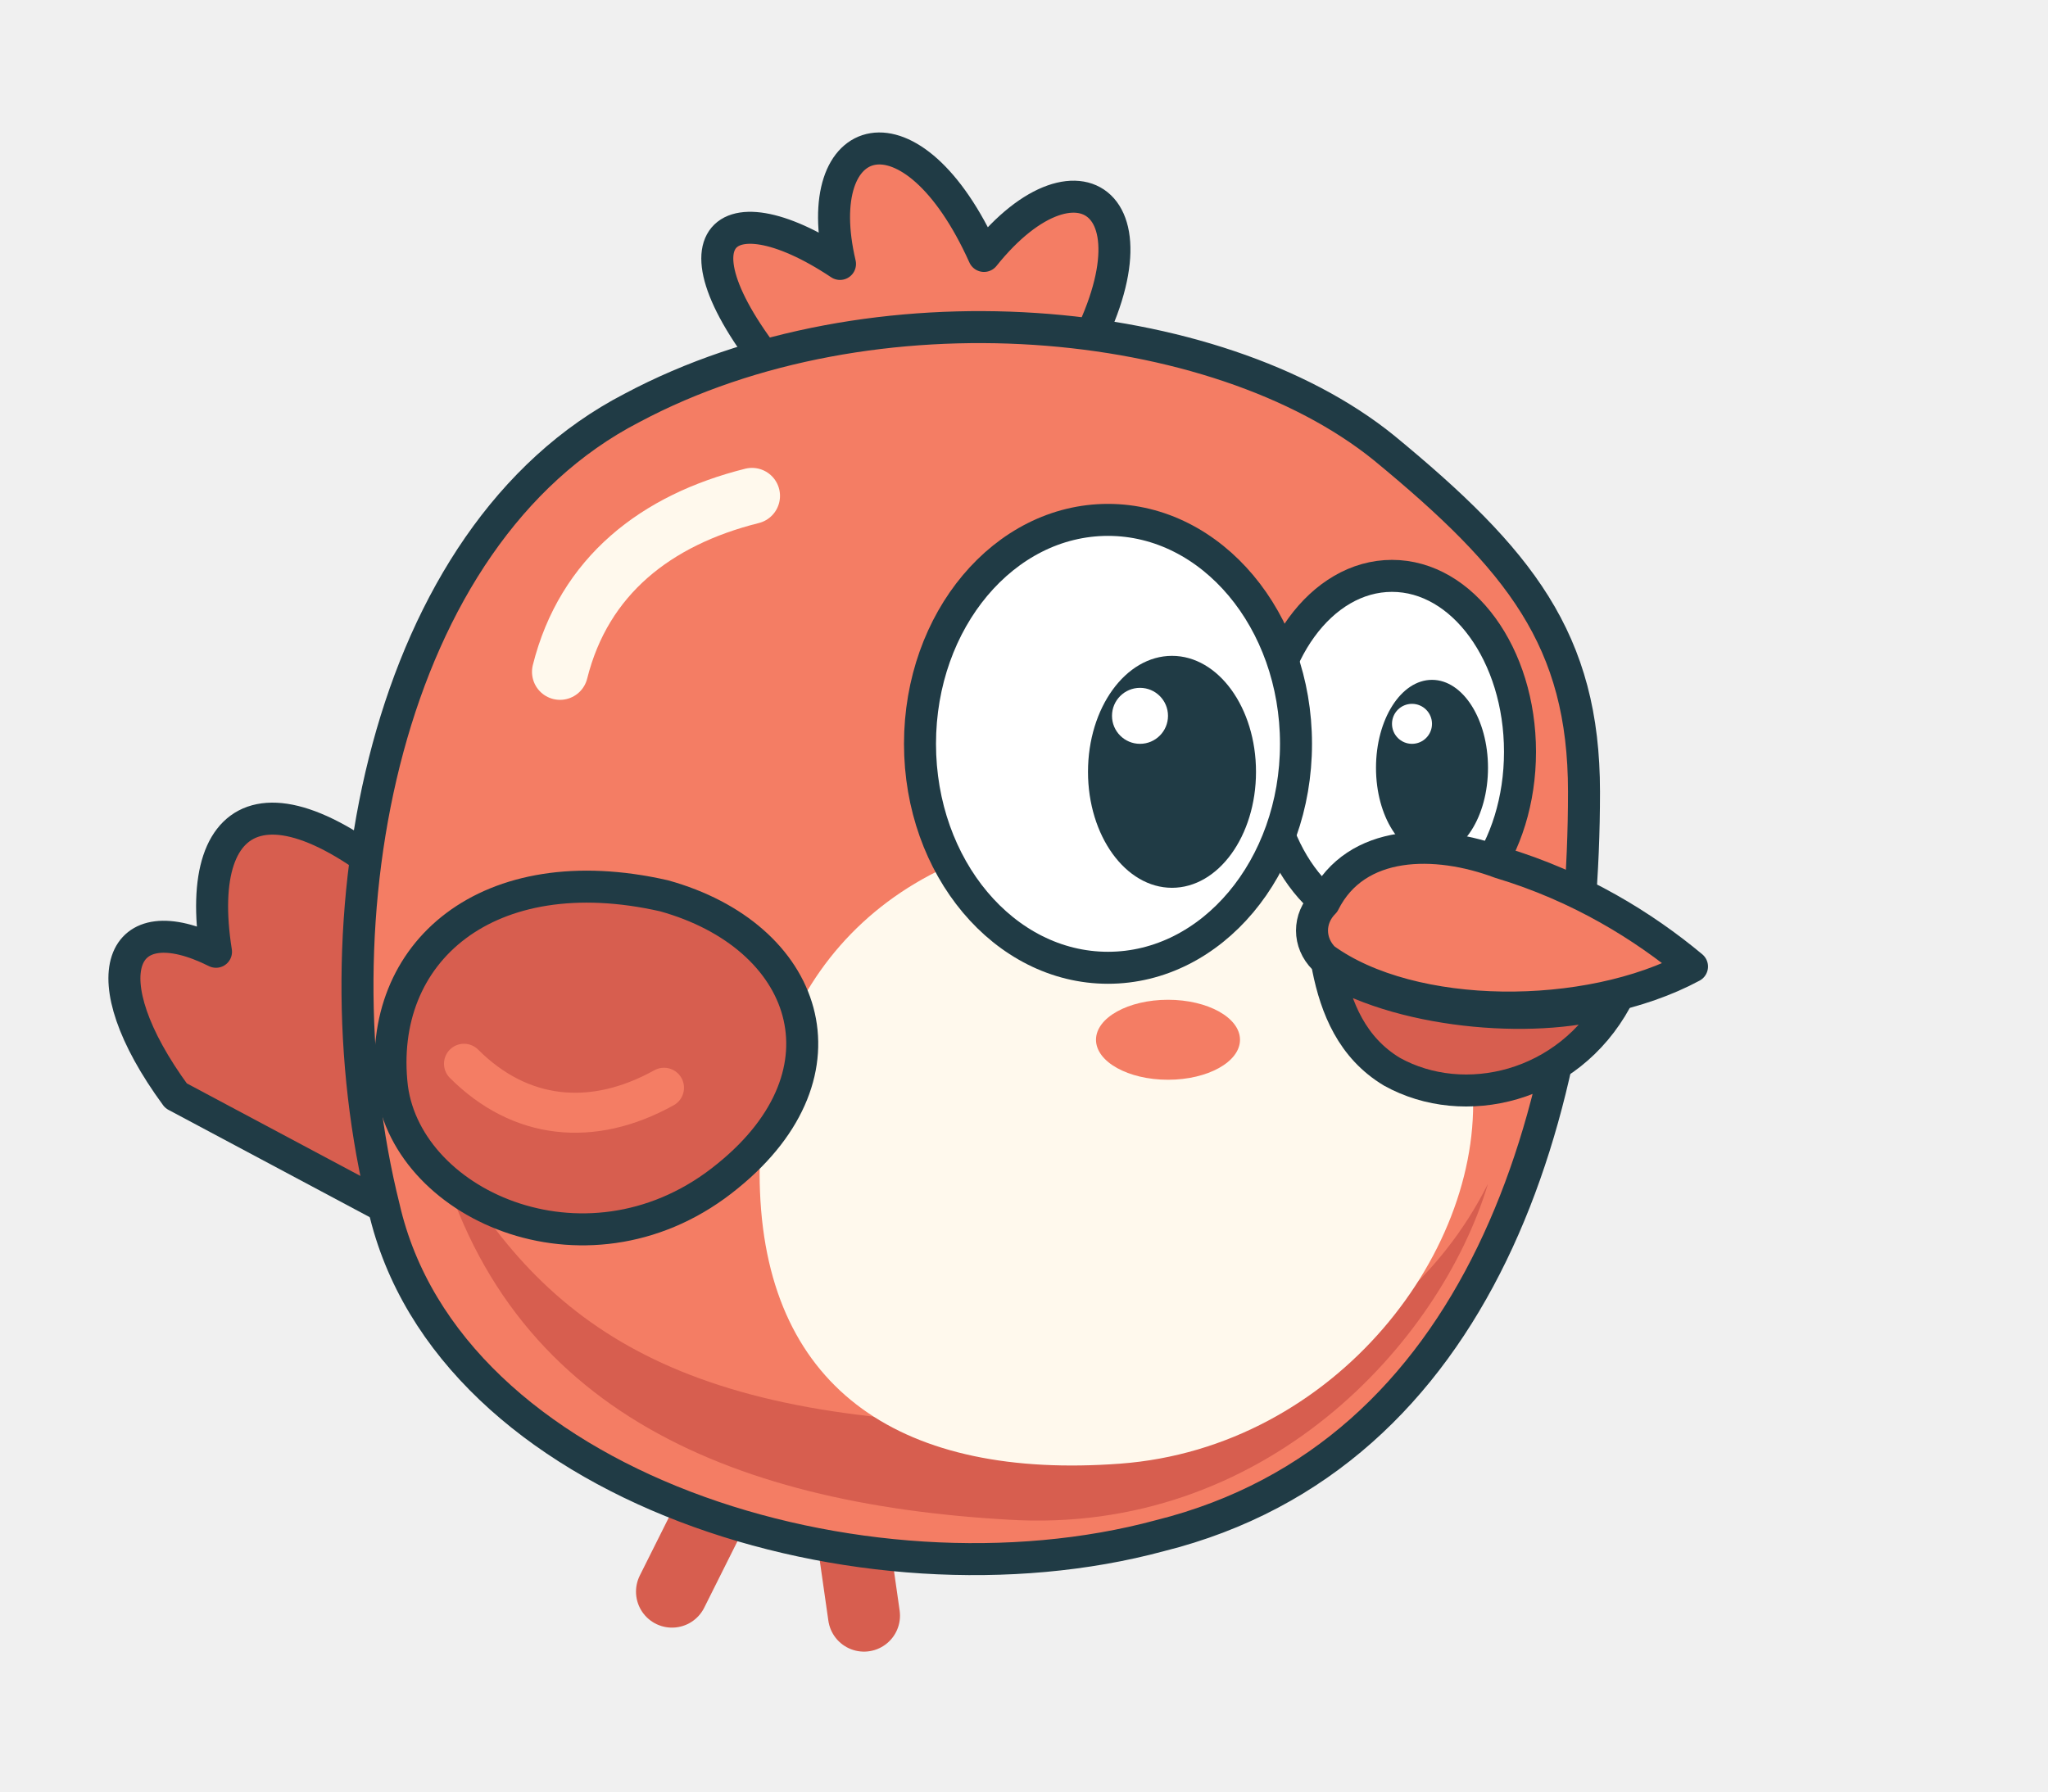
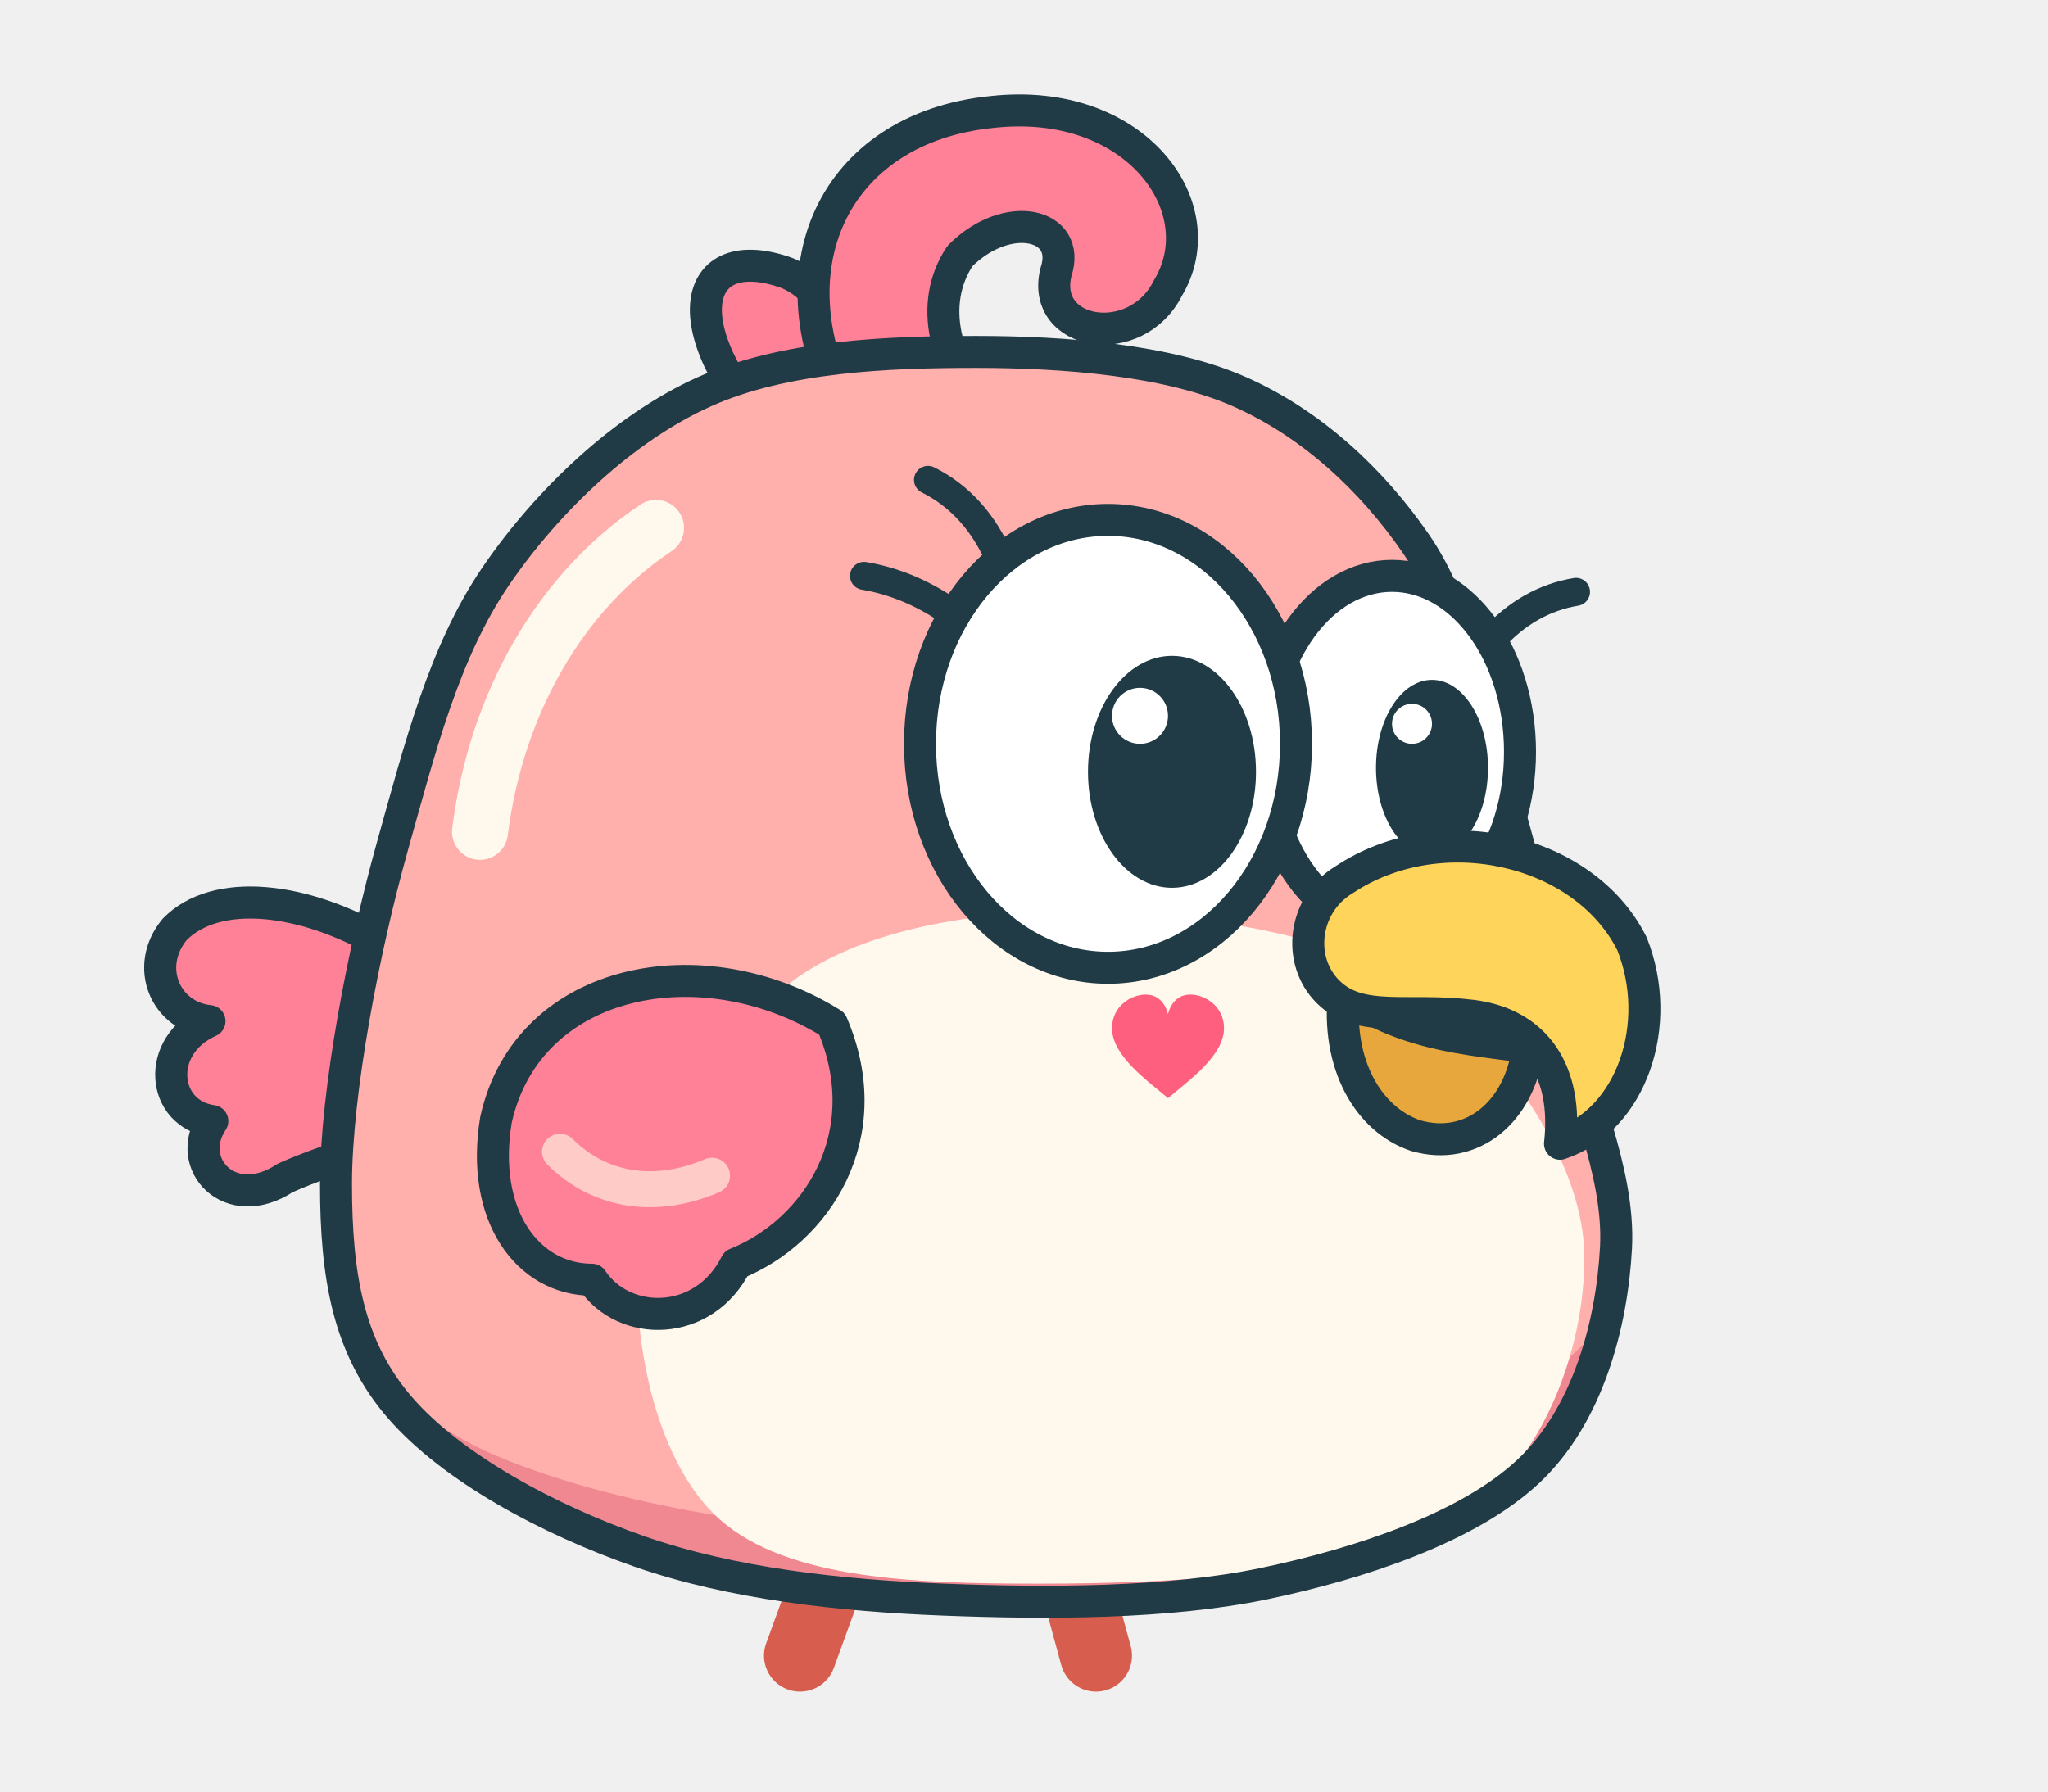
<svg xmlns="http://www.w3.org/2000/svg" width="256" height="224" viewBox="0 0 256 224" fill="none">
-   <g id="Pip / Editable artwork">
-     <g id="Vector">
-       <path d="M56 116C35 95 24 100 27 119C15 113 11 122 22 137L52 153" fill="#D75E4F" />
-       <path d="M56 116C35 95 24 100 27 119C15 113 11 122 22 137L52 153" stroke="#203B45" stroke-width="4" stroke-linejoin="round" />
+   <defs>
+     <clipPath id="body">
+       <path d="M122 44C133 44 146 45 155 49C164 53 171.5 60 177 68C182.5 76 184 86.5 187 96C190 105.5 192.5 116 195 126C197.5 136 202.5 146.5 202 156C201.5 165.5 198.5 177 191 184C183.5 191 170 195.5 158 198C146 200.5 131 200.5 118 200C105 199.5 91.5 198 80 194C68.5 190 56.5 183.5 50 176C43.5 168.5 42 159.5 42 148C42 136.5 45.5 118.5 49 106C52.5 93.5 55.5 81.5 62 72C68.5 62.5 78 53.5 88 49C98 44.5 111 44 122 44Z" />
+     </clipPath>
+   </defs>
+   <g id="Peaches / Editable artwork">
+     <g id="Tail" transform="translate(50 126) rotate(-24) scale(.68) translate(-58 -130)">
+       <path d="M60 118C50 104 36 96 26 100C18 104 18 114 25 118C14 118 10 130 18 135C10 140 14 152 26 150C36 150 46 152 56 152" fill="#FF8198" />
+       <path d="M60 118C50 104 36 96 26 100C18 104 18 114 25 118C14 118 10 130 18 135C10 140 14 152 26 150C36 150 46 152 56 152" stroke="#203B45" stroke-width="5.9" stroke-linejoin="round" />
    </g>
-     <path id="Vector_2" d="M91 185L84 199M106 188L108 202" stroke="#D75E4F" stroke-width="9" stroke-linecap="round" />
-     <g id="Vector_3">
-       <path d="M100 50C82 30 90 23 105 33C101 16 114 12 123 32C135 17 147 26 133 48" fill="#F47D64" />
-       <path d="M100 50C82 30 90 23 105 33C101 16 114 12 123 32C135 17 147 26 133 48" stroke="#203B45" stroke-width="4" stroke-linejoin="round" />
+     <path id="Legs" d="M104 196L100 207M134 196L137 207" stroke="#D75E4F" stroke-width="9" stroke-linecap="round" />
+     <g id="Crest">
+       <path d="M98 56C84 42 86 30 98 34C104 36 108 46 110 52" fill="#FF8198" stroke="#203B45" stroke-width="4" stroke-linejoin="round" />
+       <path d="M106 52C96 34 104 16 124 14C142 12 152 26 146 36C142 44 130 42 132 34C134 28 126 26 120 32C116 38 118 46 124 52" fill="#FF8198" stroke="#203B45" stroke-width="4" stroke-linejoin="round" />
    </g>
-     <path id="Vector_4" d="M198 99C198 139 185 182 145 192C108 202 56 186 48 151C39 115 48 67 79 51C109 35 152 39 173 56C190 70 198 80 198 99Z" fill="#F47D64" stroke="#203B45" stroke-width="4" />
-     <path id="Vector_5" d="M54 141C62 176 91 188 126 190C158 192 180 168 186 148C174 172 145 180 123 178C82 177 66 164 54 141Z" fill="#D75E4F" />
-     <path id="Vector_6" d="M136 104C109 106 94 125 95 149C96 174 113 185 140 183C167 181 186 156 184 135C183 115 162 102 136 104Z" fill="#FFF9ED" />
-     <path id="Vector_7" d="M83 112C61 107 47 119 49 136C51 151 74 161 91 147C107 134 101 117 83 112Z" fill="#D75E4F" stroke="#203B45" stroke-width="4" />
-     <path id="Vector_8" d="M58 133C65 140 74 141 83 136" stroke="#F47D64" stroke-width="5" stroke-linecap="round" />
-     <path id="Face / Far eye" d="M174 116C182.837 116 190 106.15 190 94C190 81.85 182.837 72 174 72C165.163 72 158 81.85 158 94C158 106.15 165.163 116 174 116Z" fill="white" stroke="#203B45" stroke-width="4" />
-     <path id="Face / Near eye" d="M138.5 121C151.479 121 162 108.464 162 93C162 77.536 151.479 65 138.5 65C125.521 65 115 77.536 115 93C115 108.464 125.521 121 138.5 121Z" fill="white" stroke="#203B45" stroke-width="4" />
-     <path id="Face / Near pupil" d="M146.5 111C152.299 111 157 104.508 157 96.5C157 88.492 152.299 82 146.5 82C140.701 82 136 88.492 136 96.5C136 104.508 140.701 111 146.5 111Z" fill="#203B45" />
-     <path id="Face / Far pupil" d="M179 107C182.866 107 186 102.075 186 96C186 89.925 182.866 85 179 85C175.134 85 172 89.925 172 96C172 102.075 175.134 107 179 107Z" fill="#203B45" />
-     <path id="Face / Near catchlight" d="M142.5 93C144.433 93 146 91.433 146 89.5C146 87.567 144.433 86 142.5 86C140.567 86 139 87.567 139 89.5C139 91.433 140.567 93 142.5 93Z" fill="white" />
-     <path id="Face / Far catchlight" d="M176.5 93C177.881 93 179 91.881 179 90.5C179 89.119 177.881 88 176.5 88C175.119 88 174 89.119 174 90.5C174 91.881 175.119 93 176.5 93Z" fill="white" />
-     <path id="Face / Lower beak" d="M166 121C176 127 193 128 202 125C196 136 183 139 174 134C169 131 167 126 166 121Z" fill="#D75E4F" stroke="#203B45" stroke-width="4" stroke-linejoin="round" />
-     <path id="Face / Upper beak" d="M165.5 112.846C169.5 104.846 179.5 104.846 187.5 107.846C197.5 110.846 205.5 115.846 211.5 120.846C198.5 127.846 176.5 127.846 165.5 119.846C163.5 117.846 163.5 114.846 165.5 112.846Z" fill="#F47D64" stroke="#203B45" stroke-width="4" stroke-linejoin="round" />
-     <path id="Face / Cheek" d="M146 135C150.971 135 155 132.761 155 130C155 127.239 150.971 125 146 125C141.029 125 137 127.239 137 130C137 132.761 141.029 135 146 135Z" fill="#F47D64" />
-     <path id="Vector_9" d="M70 84C73 72 82 65 94 62" stroke="#FFF9ED" stroke-width="7" stroke-linecap="round" />
+     <path id="Body" d="M122 44C133 44 146 45 155 49C164 53 171.5 60 177 68C182.5 76 184 86.5 187 96C190 105.5 192.5 116 195 126C197.5 136 202.5 146.5 202 156C201.5 165.5 198.5 177 191 184C183.5 191 170 195.5 158 198C146 200.5 131 200.5 118 200C105 199.5 91.5 198 80 194C68.5 190 56.5 183.5 50 176C43.5 168.5 42 159.5 42 148C42 136.5 45.5 118.5 49 106C52.5 93.5 55.5 81.5 62 72C68.5 62.5 78 53.5 88 49C98 44.5 111 44 122 44Z" fill="#FFAFAC" />
+     <path id="Belly shade" d="M24 150C30.5 155.5 45.5 175 62 182C78.5 189 104 192.5 124 192C144 191.5 166.5 187.5 182 180C197.5 172.5 212 151.5 218 146L218 240L24 240Z" fill="#EF8891" clip-path="url(#body)" />
+     <path id="Belly" d="M138 114C151 114.5 168 117 178 124C188 131 197.5 145 198 156C198.5 167 193.5 183 182 190C170.5 197 145.5 198 130 198C114.5 198 98.5 197.5 90 190C81.5 182.5 78.5 165.5 80 154C81.5 142.5 90.5 128.5 100 122C109.5 115.5 125 113.5 138 114Z" fill="#FFF9ED" clip-path="url(#body)" />
+     <path id="Outline" d="M122 44C133 44 146 45 155 49C164 53 171.5 60 177 68C182.5 76 184 86.5 187 96C190 105.5 192.5 116 195 126C197.5 136 202.5 146.5 202 156C201.5 165.5 198.5 177 191 184C183.5 191 170 195.5 158 198C146 200.5 131 200.5 118 200C105 199.5 91.5 198 80 194C68.5 190 56.5 183.5 50 176C43.5 168.5 42 159.5 42 148C42 136.5 45.5 118.5 49 106C52.5 93.5 55.5 81.5 62 72C68.5 62.5 78 53.5 88 49C98 44.5 111 44 122 44Z" stroke="#203B45" stroke-width="4" />
+     <g id="Wing">
+       <path d="M104 128C88 118 66 122 62 140C60 152 66 160 74 160C78 166 88 166 92 158C102 154 110 142 104 128Z" fill="#FF8198" stroke="#203B45" stroke-width="4" stroke-linejoin="round" />
+       <path d="M70 144C75 149 82 150 89 147" stroke="#FFCBC6" stroke-width="4.5" stroke-linecap="round" />
+     </g>
+     <g id="Eyes">
+       <ellipse id="Face / Far eye" cx="174" cy="94" rx="16" ry="22" fill="white" stroke="#203B45" stroke-width="4" />
+       <ellipse id="Face / Near eye" cx="138.5" cy="93" rx="23.5" ry="28" fill="white" stroke="#203B45" stroke-width="4" />
+       <path id="Face / Lashes" d="M125 70Q122 63 116 60M119.5 77Q114 73 108 72M186.5 80Q191 75 197 74" stroke="#203B45" stroke-width="3.5" stroke-linecap="round" />
+       <ellipse id="Face / Near pupil" cx="146.5" cy="96.5" rx="10.5" ry="14.5" fill="#203B45" />
+       <ellipse id="Face / Far pupil" cx="179" cy="96" rx="7" ry="11" fill="#203B45" />
+       <ellipse id="Face / Near catchlight" cx="142.5" cy="89.5" rx="3.5" ry="3.5" fill="white" />
+       <ellipse id="Face / Far catchlight" cx="176.5" cy="90.5" rx="2.5" ry="2.5" fill="white" />
+     </g>
+     <path id="Face / Lower beak" d="M168 124C176 130 186 130 191 131C190 139 184 144 177 142C171 140 167 133 168 124Z" fill="#E8A73C" stroke="#203B45" stroke-width="4" stroke-linejoin="round" />
+     <path id="Face / Upper beak" d="M168 110C180 102 198 106 204 118C208 128 204 140 195 143C196 134 192 128 184 127C176 126 170 128 166 124C162 120 163 113 168 110Z" fill="#FFD45B" stroke="#203B45" stroke-width="4" stroke-linejoin="round" />
+     <path id="Face / Heart cheek" d="M0 0.9C-0.35 0.6 -1 0.15 -1 -0.35C-1 -0.75 -0.65 -0.95 -0.4 -0.95C-0.18 -0.95 -0.05 -0.8 0 -0.6C0.05 -0.8 0.18 -0.95 0.4 -0.95C0.65 -0.95 1 -0.75 1 -0.35C1 0.15 0.35 0.6 0 0.9Z" transform="translate(146 131) scale(7)" fill="#FF5F7E" />
+     <path id="Highlight" d="M60 104C62 88 70 74 82 66" stroke="#FFF9ED" stroke-width="7" stroke-linecap="round" />
+   </g>
+   <g id="Rig" display="none">
+     <circle id="Wing pivot" cx="100" cy="134" r="3" fill="#203B45" />
+     <path id="Blink" d="M121 98Q138 109 155 98M164 96Q174 103 184 96M121 98Q116 97 111 93M184 96Q189 95 193 91" stroke="#203B45" stroke-width="4.5" stroke-linecap="round" />
+     <path id="Pleased" d="M121 98Q138 78 155 98M164 96Q174 83 184 96M121 98Q116 99 111 103M184 96Q189 97 193 101" stroke="#203B45" stroke-width="4.5" stroke-linecap="round" />
+     <path id="Startled" d="M122 58Q132 51 144 54M166 63Q175 58 183 64" stroke="#203B45" stroke-width="3.5" stroke-linecap="round" />
  </g>
</svg>
